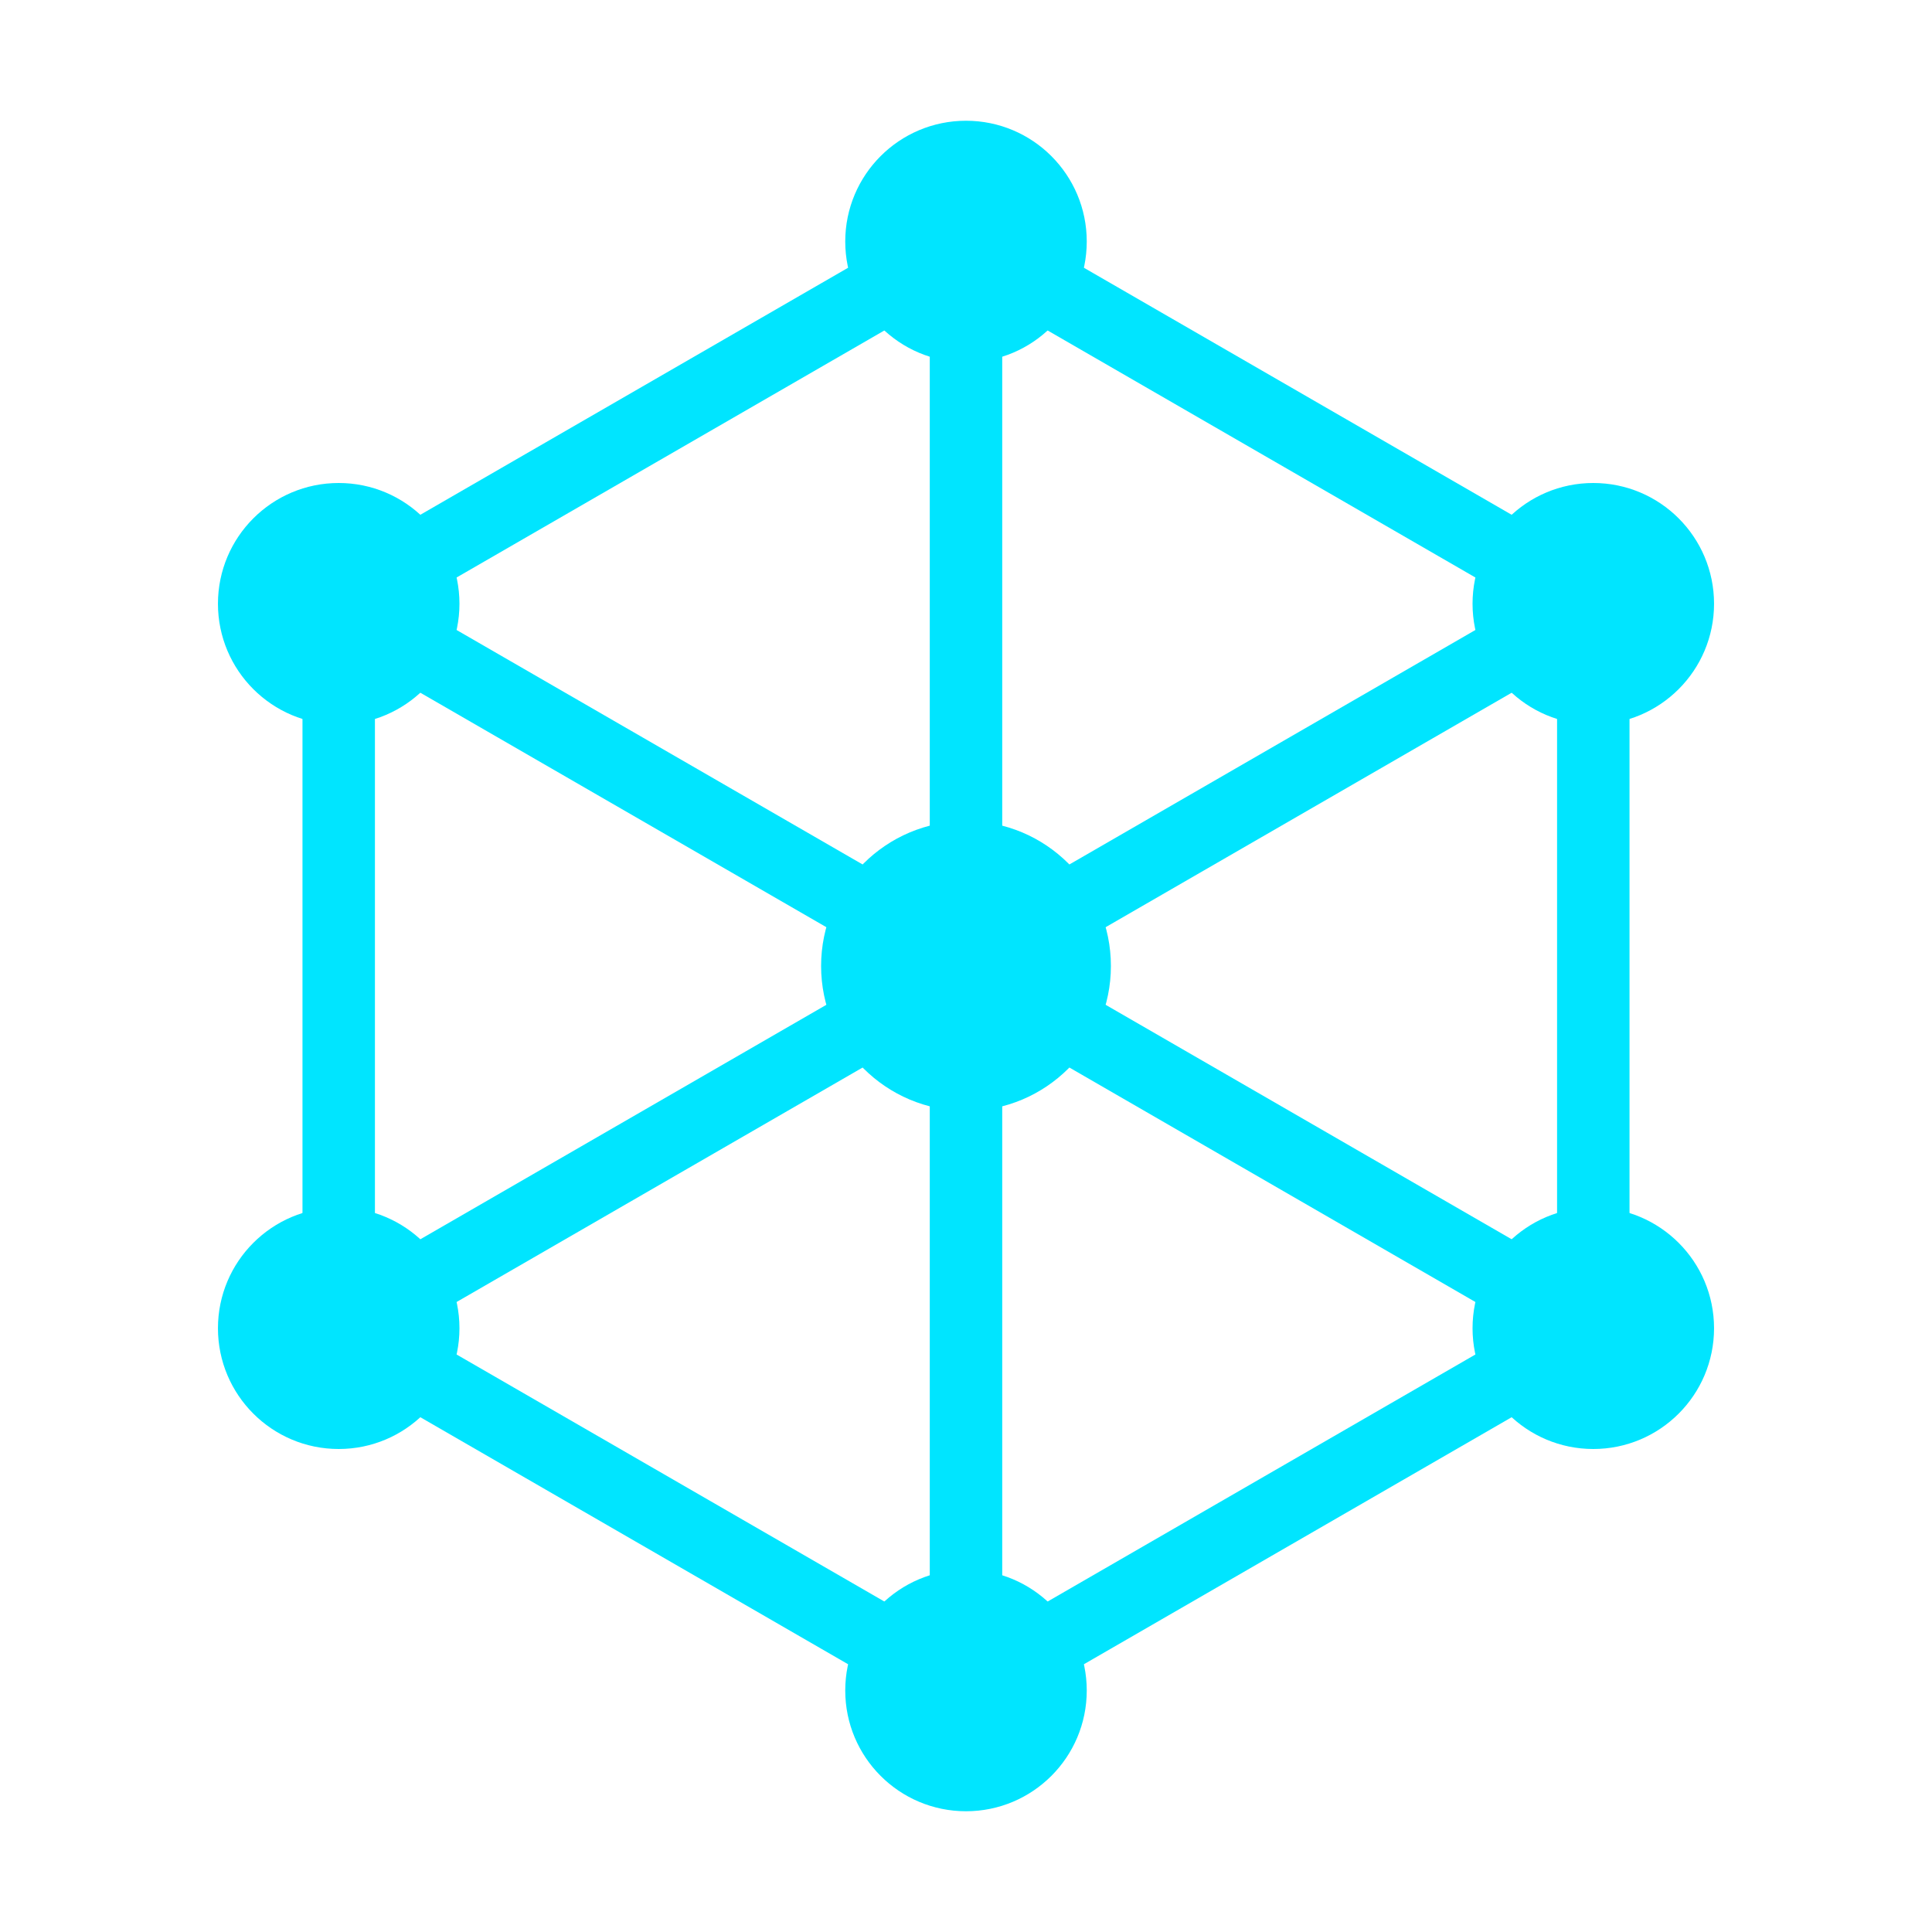
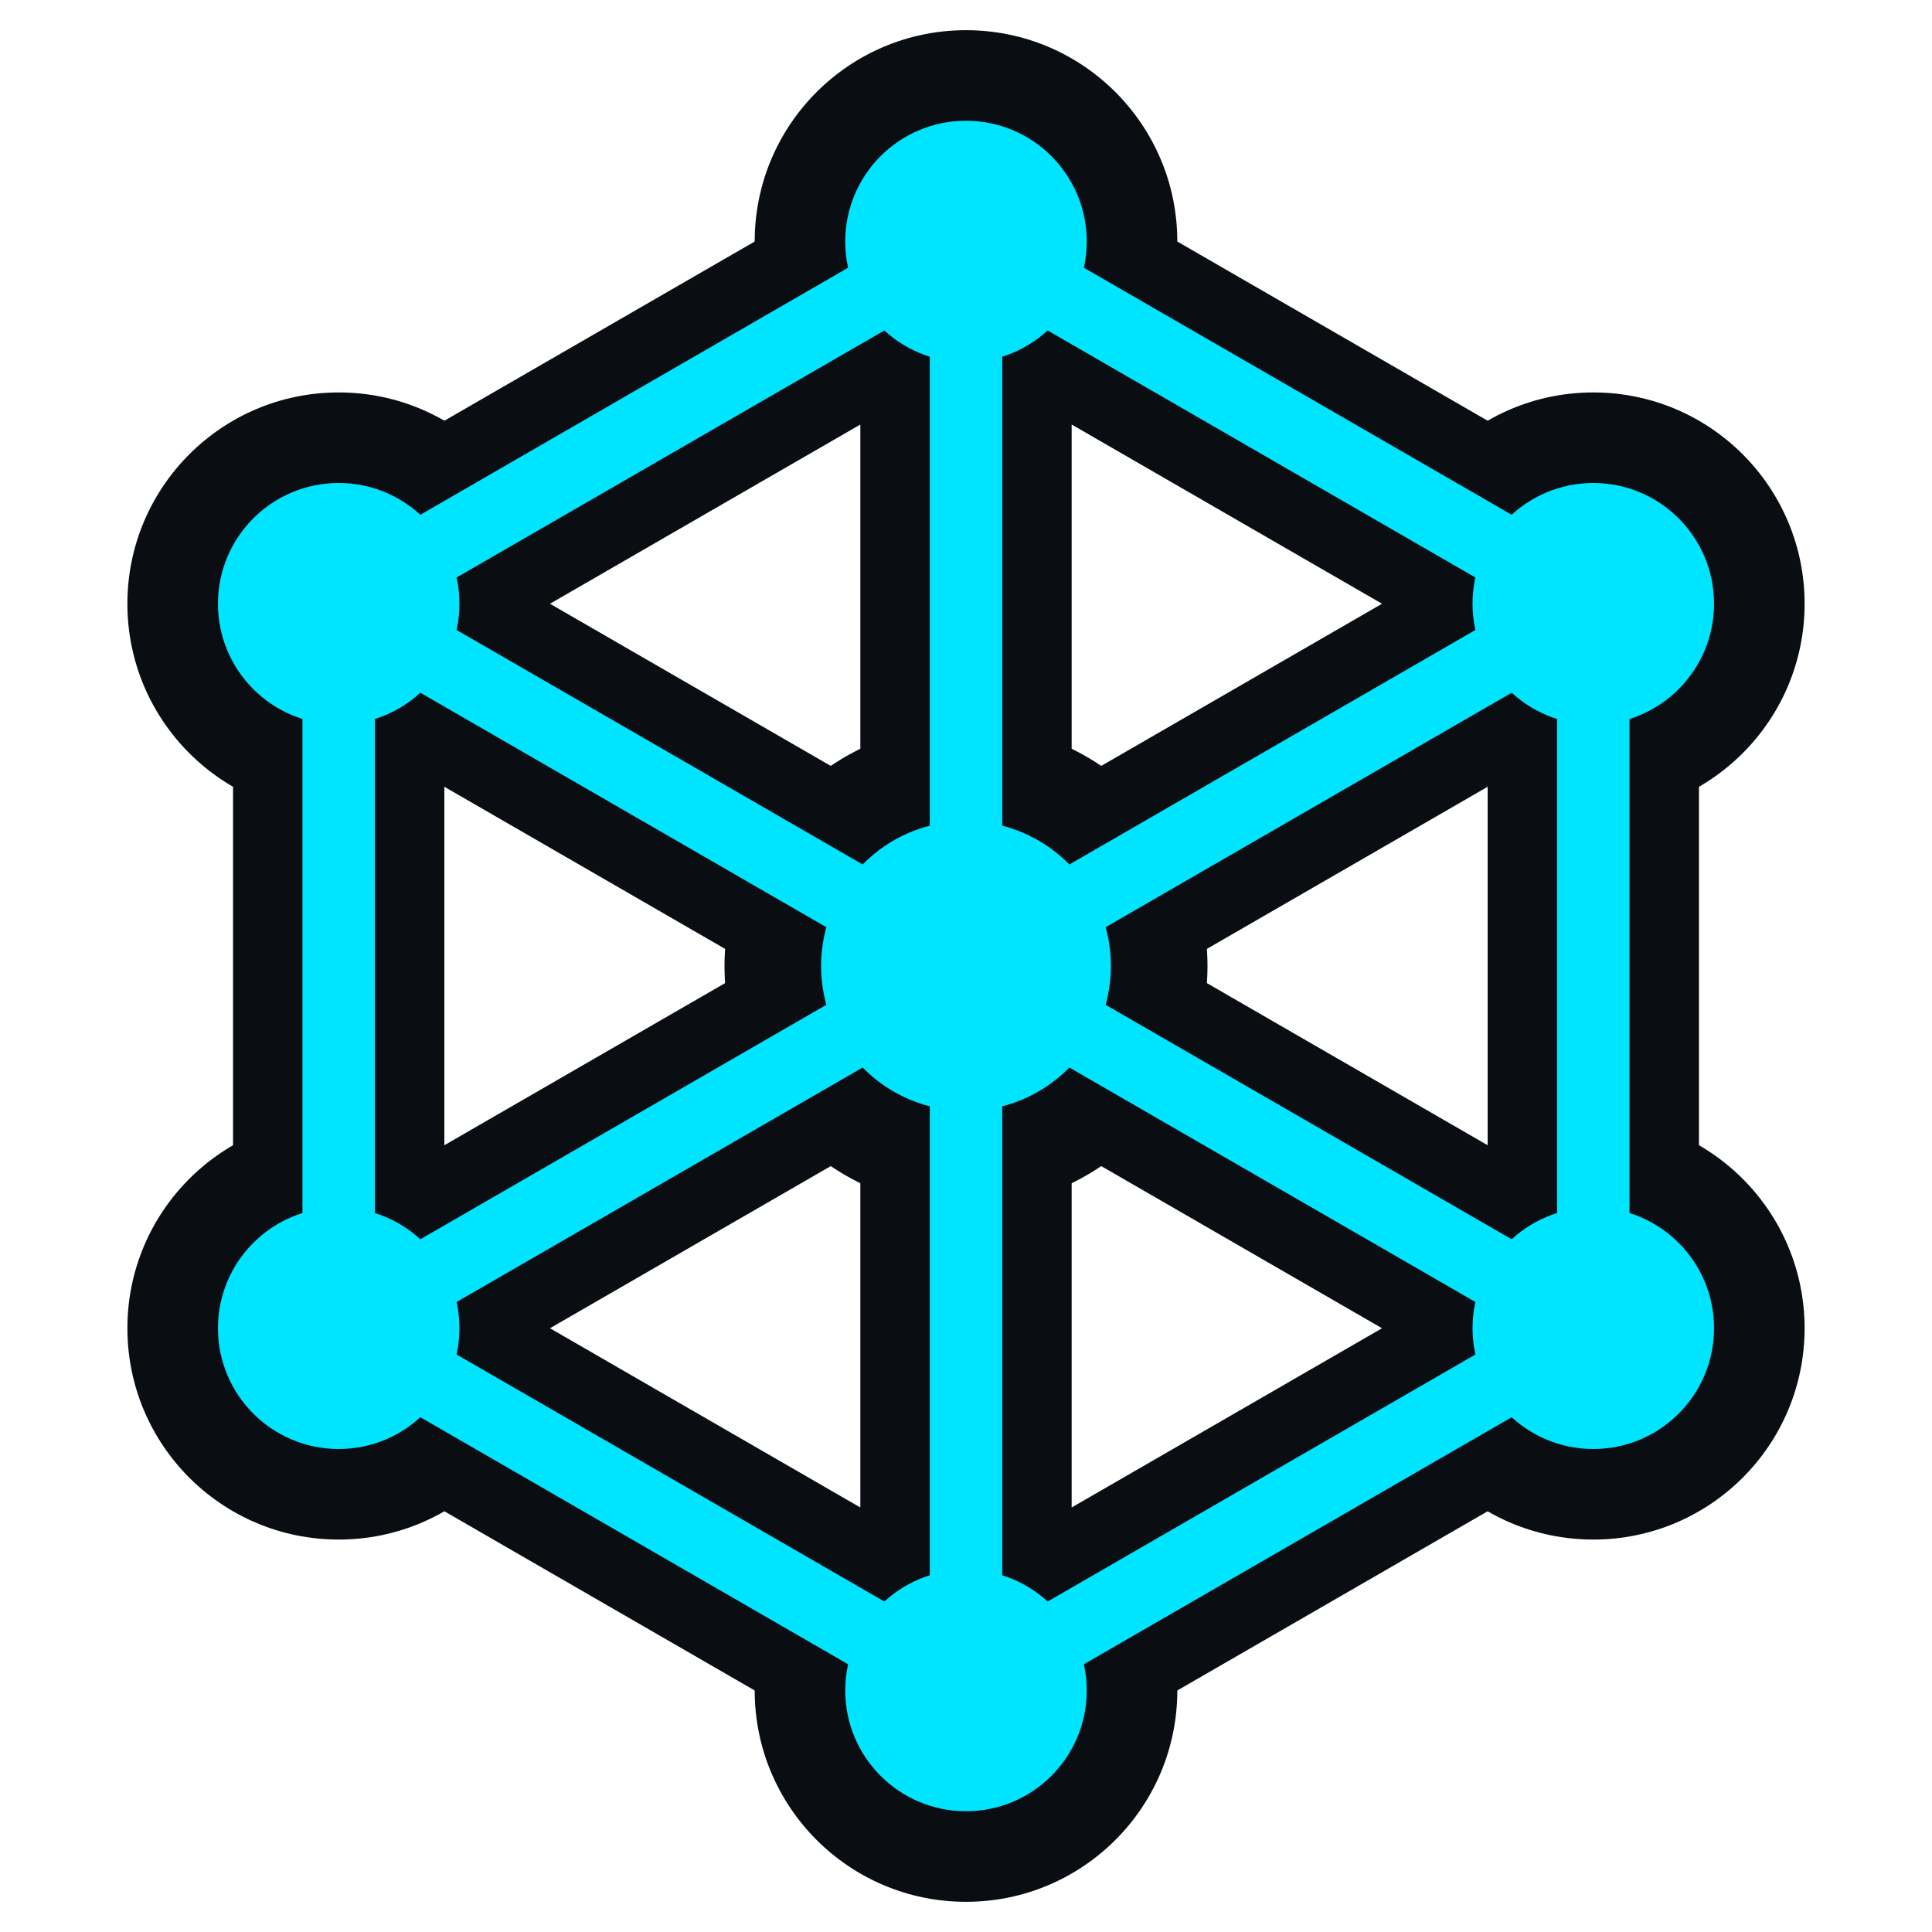
<svg xmlns="http://www.w3.org/2000/svg" width="32" height="32" viewBox="0 0 32 32" fill="none">
+   <g stroke="#0A0E13" stroke-width="3.5" stroke-linecap="round" stroke-linejoin="round" fill="none">
+     <line x1="16" y1="16" x2="16" y2="4" />
+     <line x1="16" y1="16" x2="26.39" y2="10" />
+     <line x1="16" y1="16" x2="26.39" y2="22" />
+     <line x1="16" y1="16" x2="16" y2="28" />
+     <line x1="16" y1="16" x2="5.61" y2="22" />
+     <line x1="16" y1="16" x2="5.61" y2="10" />
+     <polygon points="16,4 26.39,10 26.39,22 16,28 5.61,22 5.61,10" />
+   </g>
+   <g fill="#0A0E13">
+     <circle cx="16" cy="4" r="3.5" />
+     <circle cx="26.39" cy="10" r="3.5" />
+     <circle cx="26.39" cy="22" r="3.5" />
+     <circle cx="16" cy="28" r="3.5" />
+     <circle cx="5.61" cy="22" r="3.5" />
+     <circle cx="5.61" cy="10" r="3.5" />
+     <circle cx="16" cy="16" r="4" />
+   </g>
  <line x1="16" y1="16" x2="16" y2="4" stroke="#00E5FF" stroke-width="1.2" stroke-linecap="round" />
  <line x1="16" y1="16" x2="26.39" y2="10" stroke="#00E5FF" stroke-width="1.2" stroke-linecap="round" />
  <line x1="16" y1="16" x2="26.39" y2="22" stroke="#00E5FF" stroke-width="1.2" stroke-linecap="round" />
  <line x1="16" y1="16" x2="16" y2="28" stroke="#00E5FF" stroke-width="1.2" stroke-linecap="round" />
  <line x1="16" y1="16" x2="5.61" y2="22" stroke="#00E5FF" stroke-width="1.2" stroke-linecap="round" />
  <line x1="16" y1="16" x2="5.61" y2="10" stroke="#00E5FF" stroke-width="1.2" stroke-linecap="round" />
  <polygon points="16,4 26.39,10 26.39,22 16,28 5.61,22 5.61,10" stroke="#00E5FF" stroke-width="1.2" stroke-linejoin="round" fill="none" />
  <circle cx="16" cy="4" r="2" fill="#00E5FF" />
  <circle cx="26.39" cy="10" r="2" fill="#00E5FF" />
  <circle cx="26.39" cy="22" r="2" fill="#00E5FF" />
  <circle cx="16" cy="28" r="2" fill="#00E5FF" />
  <circle cx="5.61" cy="22" r="2" fill="#00E5FF" />
  <circle cx="5.61" cy="10" r="2" fill="#00E5FF" />
  <circle cx="16" cy="16" r="2.4" fill="#00E5FF" />
</svg>
